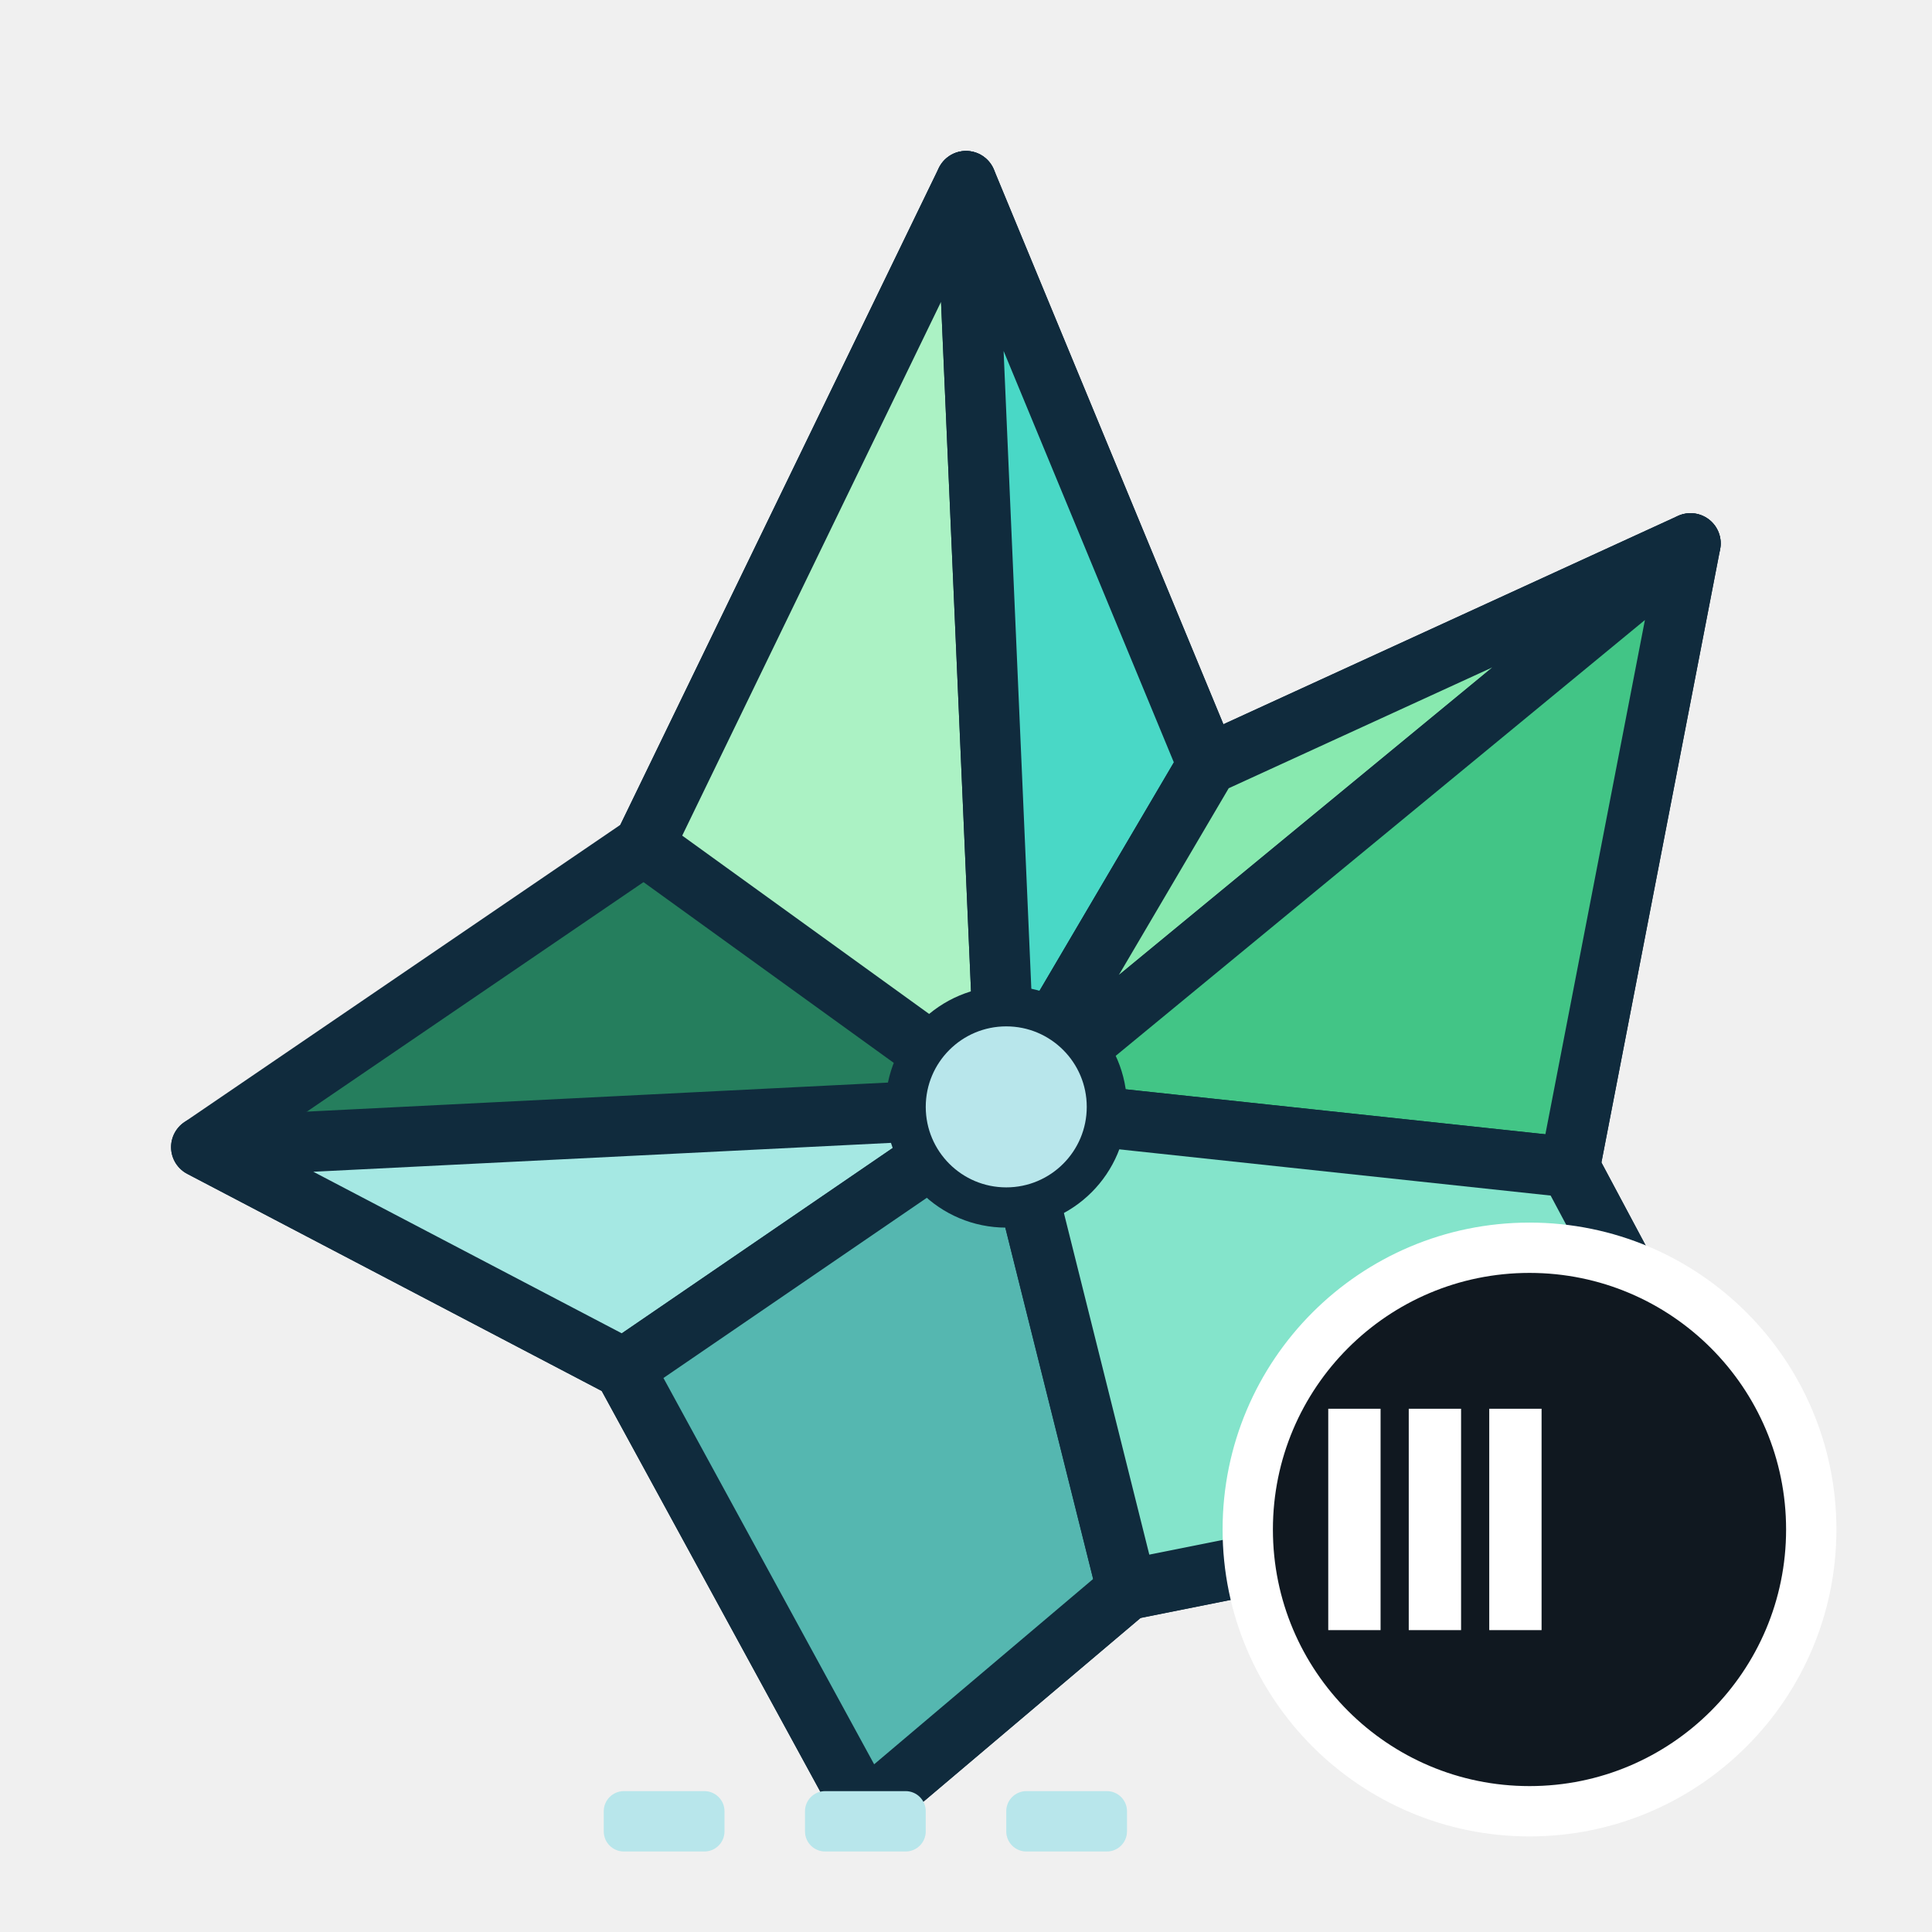
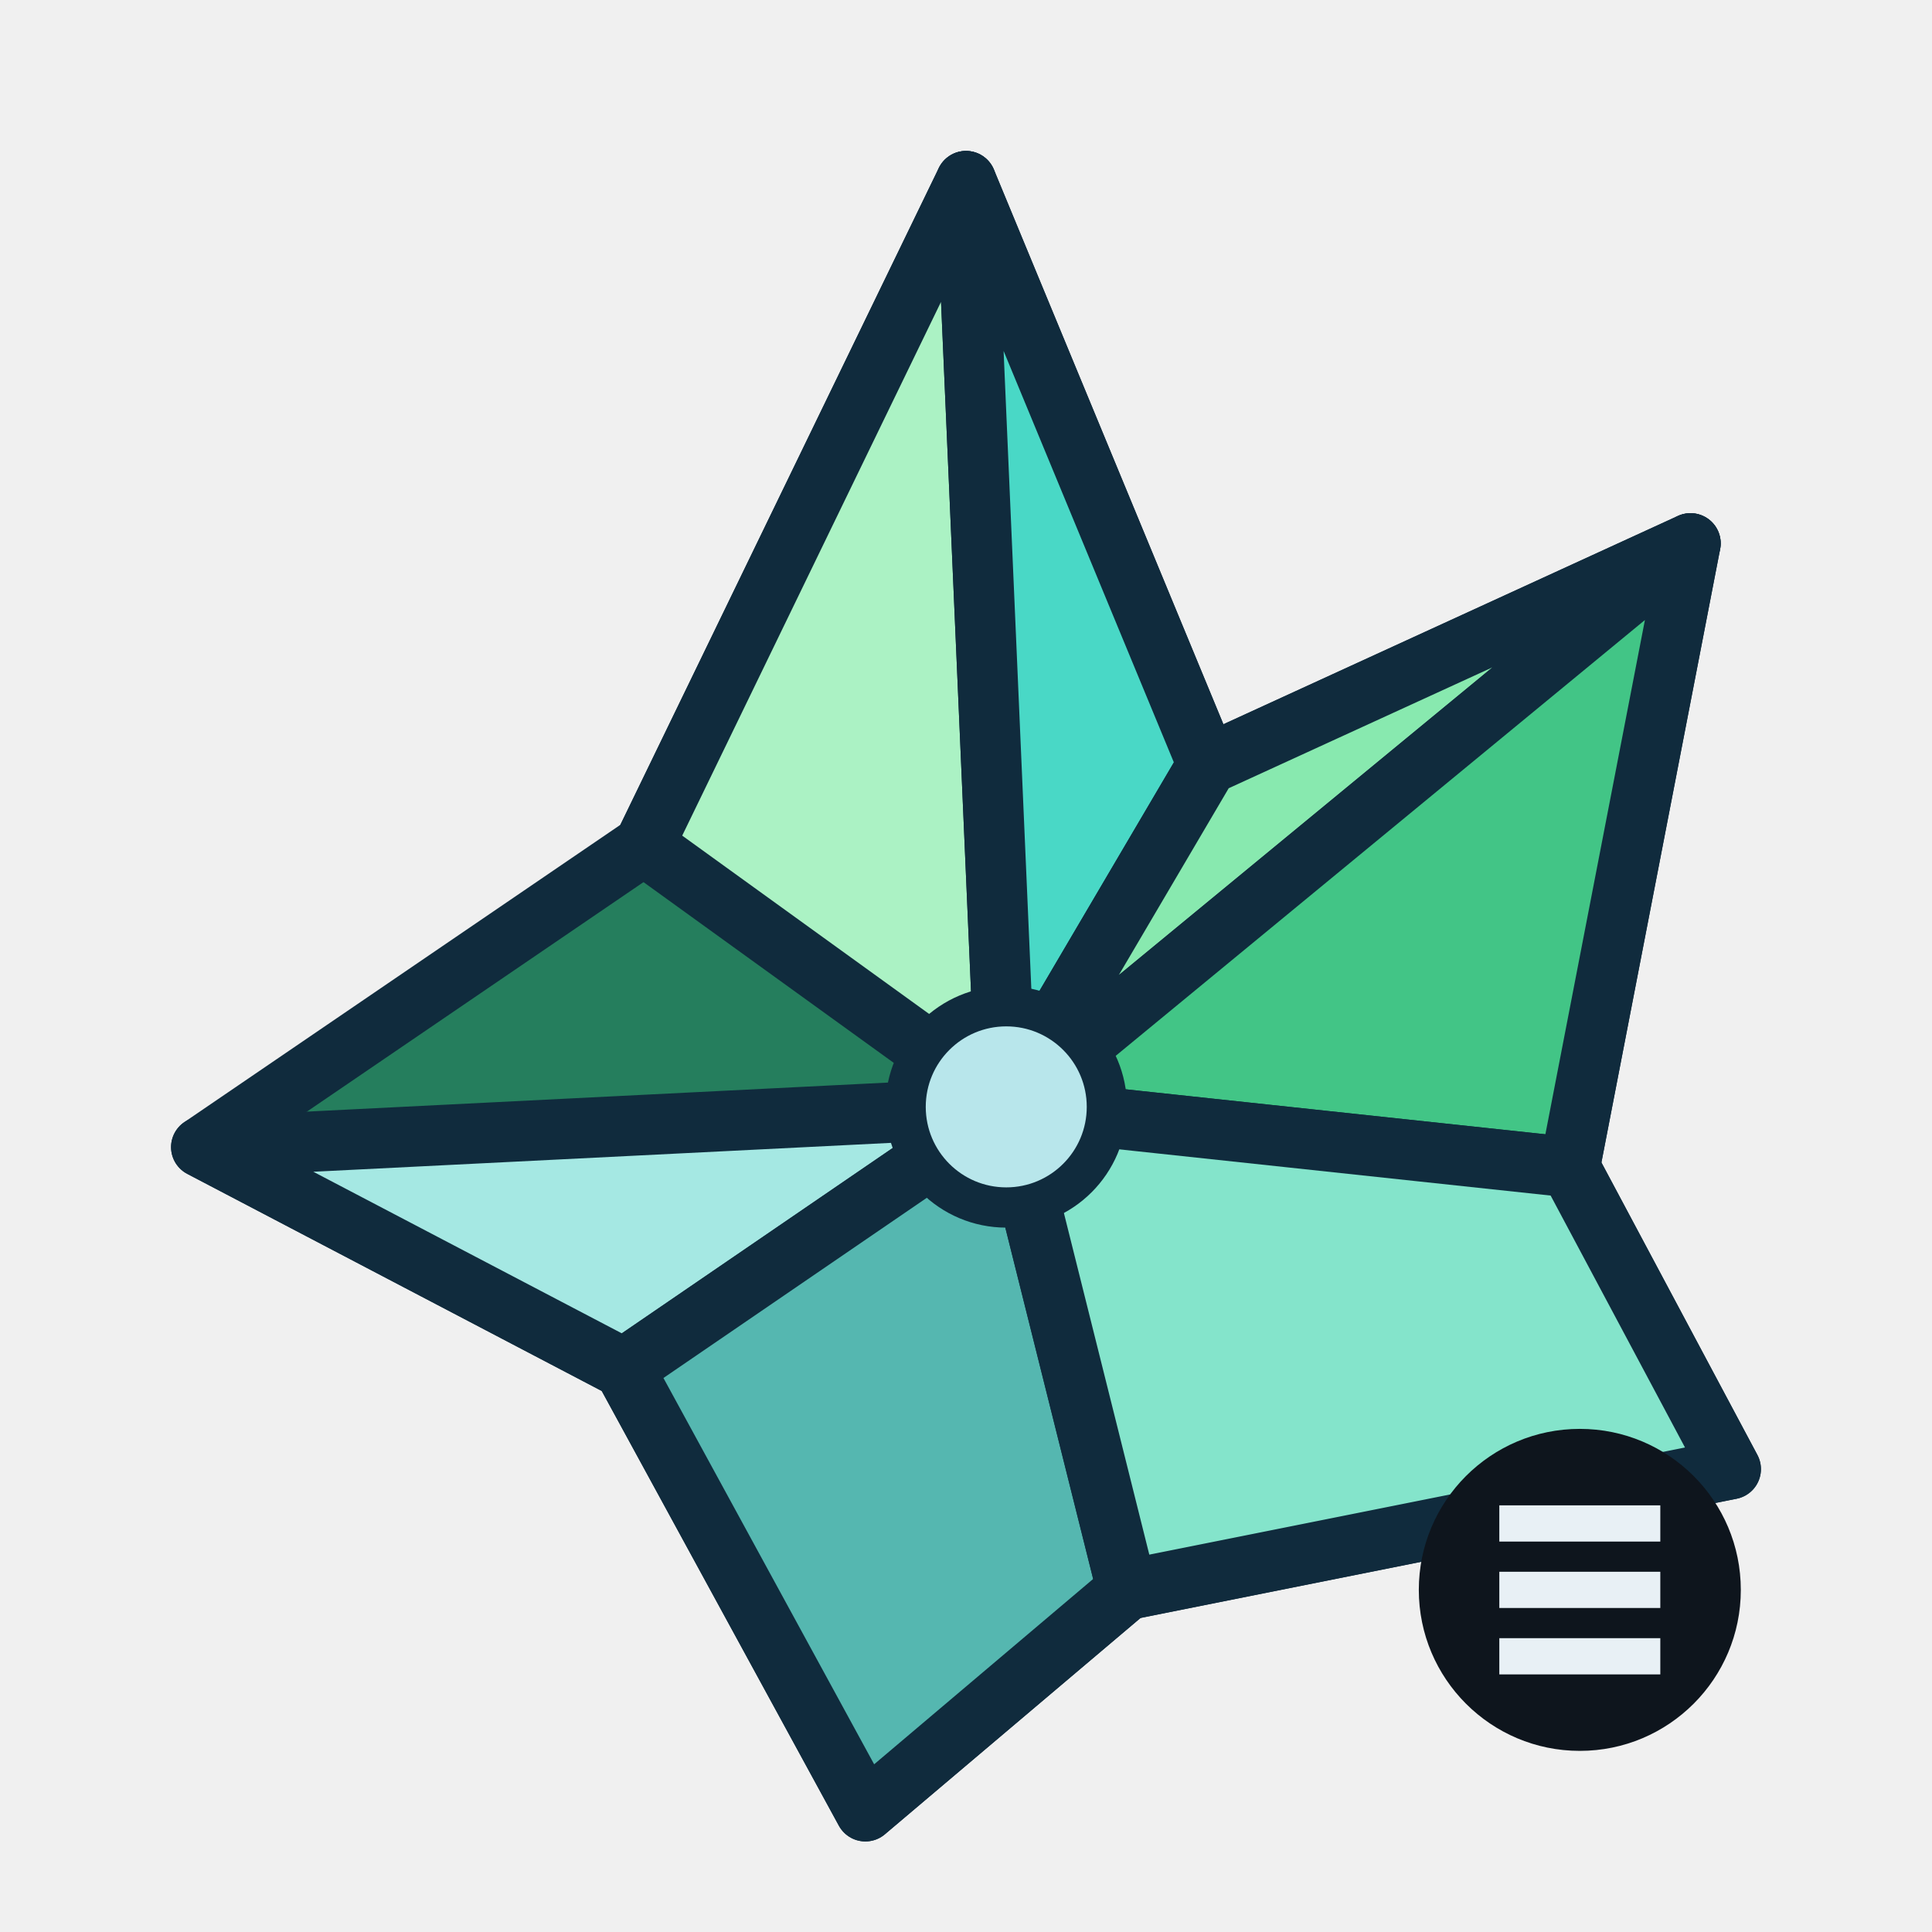
<svg xmlns="http://www.w3.org/2000/svg" width="96" height="96" viewBox="0 0 96 96">
  <g stroke-linecap="round" stroke-linejoin="round">
    <g id="three-point-cryosilicate" data-layer="three-point-cryosilicate">
      <path d="M48 9 L60 38 L84 27 L78 58 L86 73 L56 79 L43 90 L31 68 L10 57 L32 42 Z" fill="#257e5d" stroke="#102B3D" stroke-width="3" />
      <path d="M48 9 L50 55 L32 42 Z" fill="#abf2c4" stroke="#102B3D" stroke-width="3" />
      <path d="M48 9 L60 38 L50 55 Z" fill="#49D8C6" stroke="#102B3D" stroke-width="3" />
      <path d="M84 27 L50 55 L60 38 Z" fill="#88e9af" stroke="#102B3D" stroke-width="3" />
      <path d="M84 27 L78 58 L50 55 Z" fill="#42c586" stroke="#102B3D" stroke-width="3" />
      <path d="M10 57 L50 55 L31 68 Z" fill="#A5E8E3" stroke="#102B3D" stroke-width="3" />
      <path d="M50 55 L56 79 L43 90 L31 68 Z" fill="#55B7B0" stroke="#102B3D" stroke-width="3" />
      <path d="M50 55 L78 58 L86 73 L56 79 Z" fill="#84E4CB" stroke="#102B3D" stroke-width="3" />
      <circle cx="50" cy="55" r="5" fill="#B8E6EB" stroke="#102B3D" stroke-width="2" />
    </g>
    <g id="grayscale-identification" data-layer="grayscale-identification">
-       <rect x="30" y="89" width="6" height="3" rx="1" fill="#B8E6EB" stroke="none" stroke-width="0" />
-       <rect x="40" y="89" width="6" height="3" rx="1" fill="#B8E6EB" stroke="none" stroke-width="0" />
-       <rect x="50" y="89" width="6" height="3" rx="1" fill="#B8E6EB" stroke="none" stroke-width="0" />
-     </g>
-     <g id="tier-badge">
-       <circle cx="76" cy="76" r="14" fill="#101820" stroke="#ffffff" stroke-width="2.5" />
-       <rect x="66" y="70" width="2.6" height="11" fill="#ffffff" />
-       <rect x="70" y="70" width="2.6" height="11" fill="#ffffff" />
-       <rect x="74" y="70" width="2.6" height="11" fill="#ffffff" />
+       <g id="tier-mark" data-glyph="bars">
+         <circle cx="78.5" cy="79" r="8" fill="#0e151d" />
+         <rect x="74.5" y="74.8" width="8" height="1.8" fill="#e8f0f5" />
+         <rect x="74.5" y="78.1" width="8" height="1.8" fill="#e8f0f5" />
+         <rect x="74.5" y="81.4" width="8" height="1.8" fill="#e8f0f5" />
+       </g>
    </g>
  </g>
</svg>
